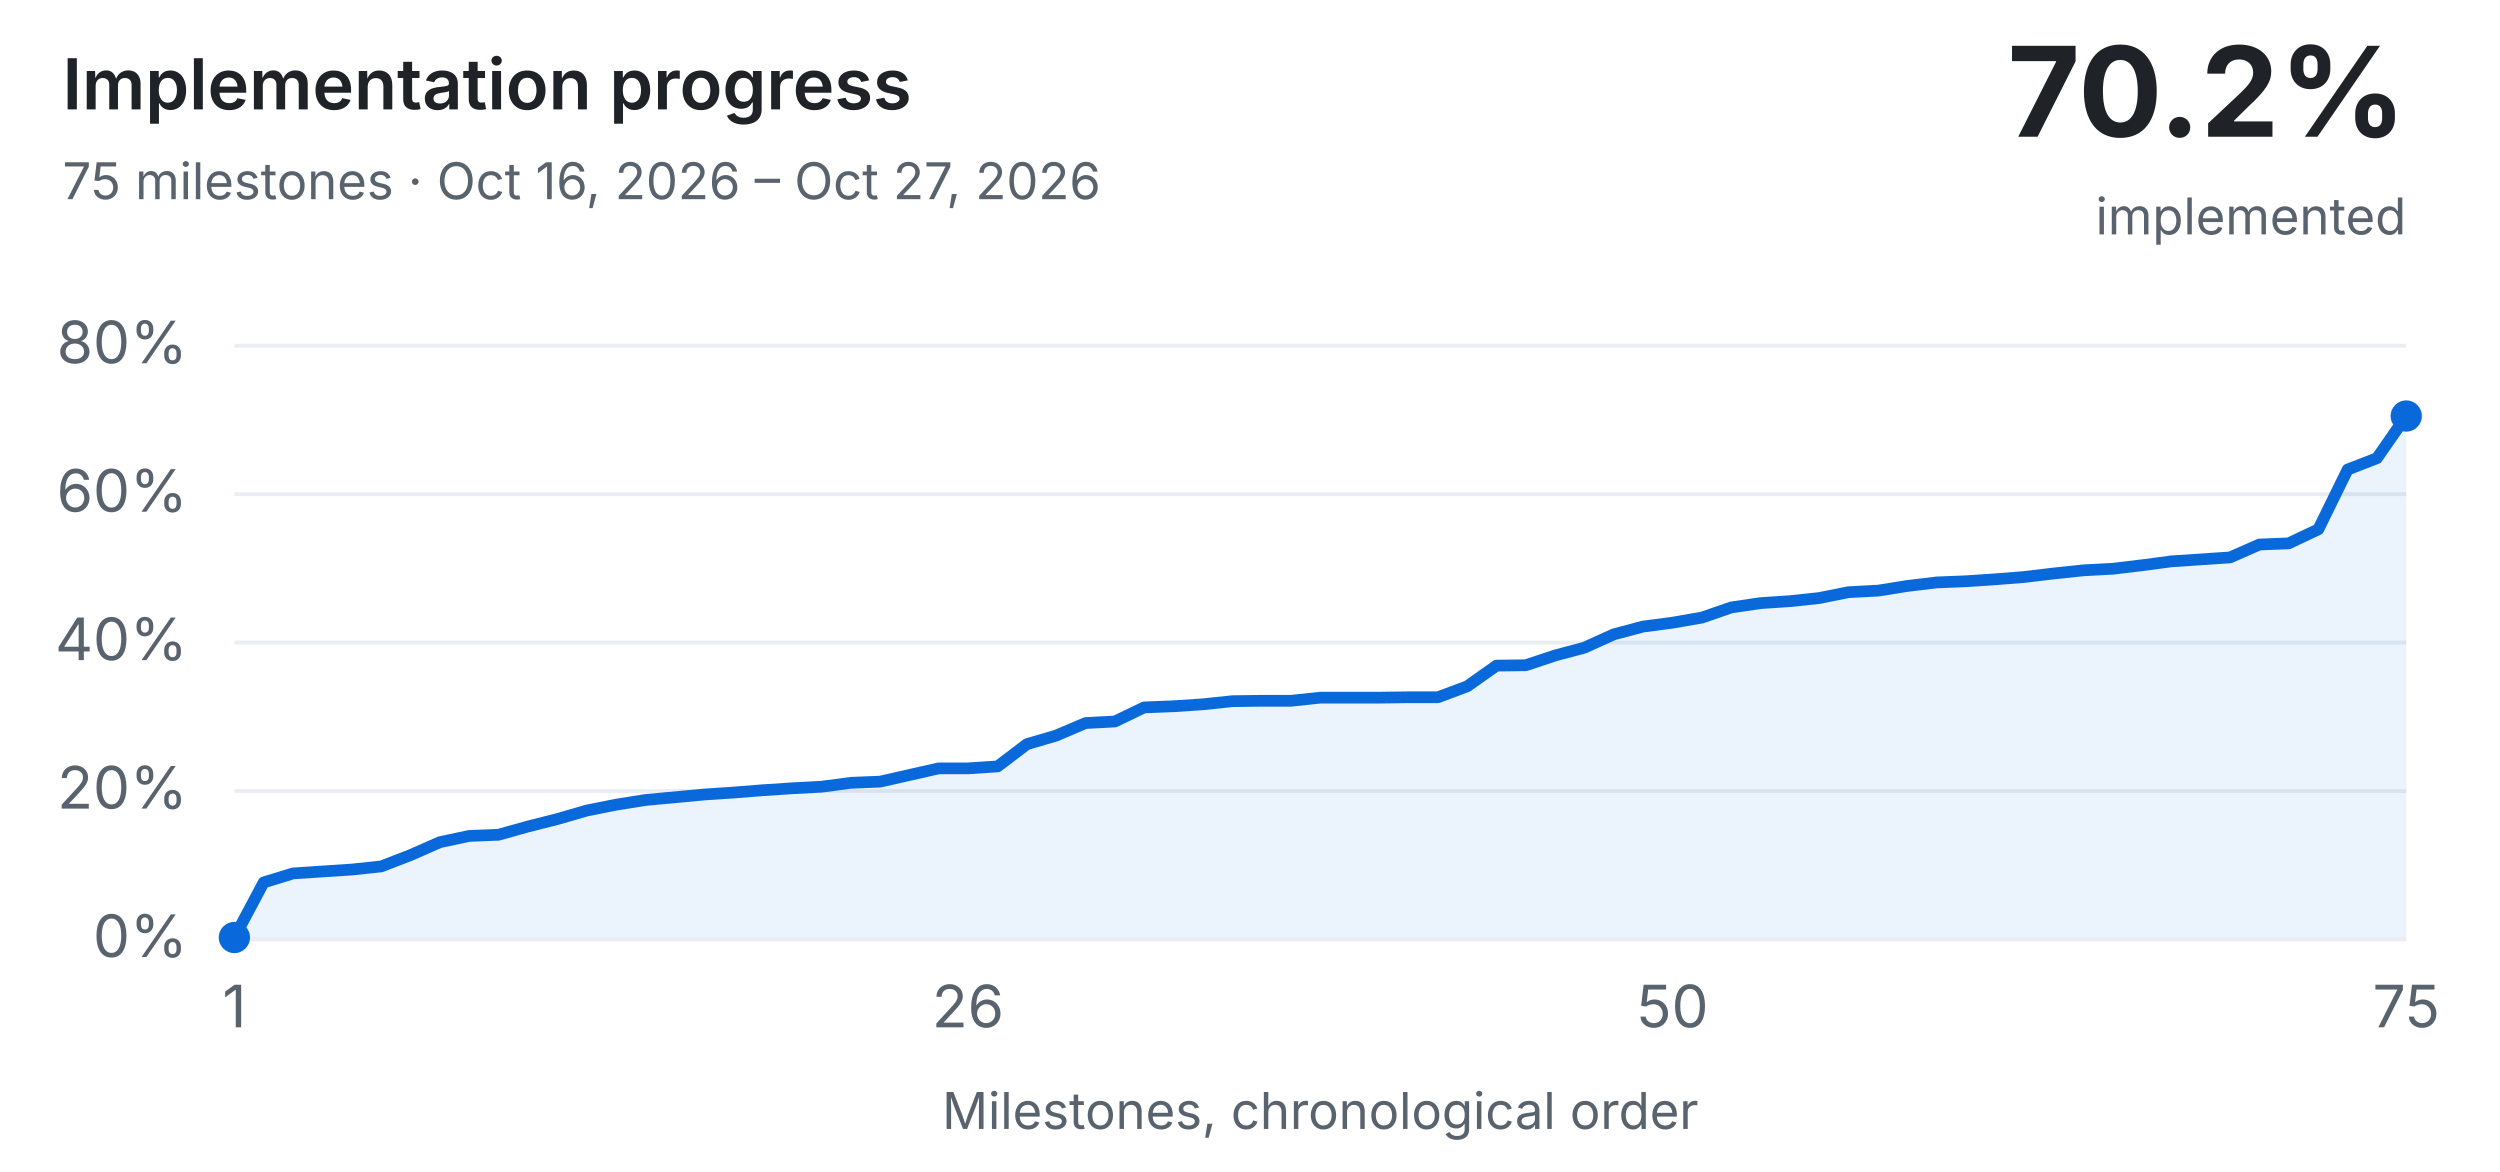
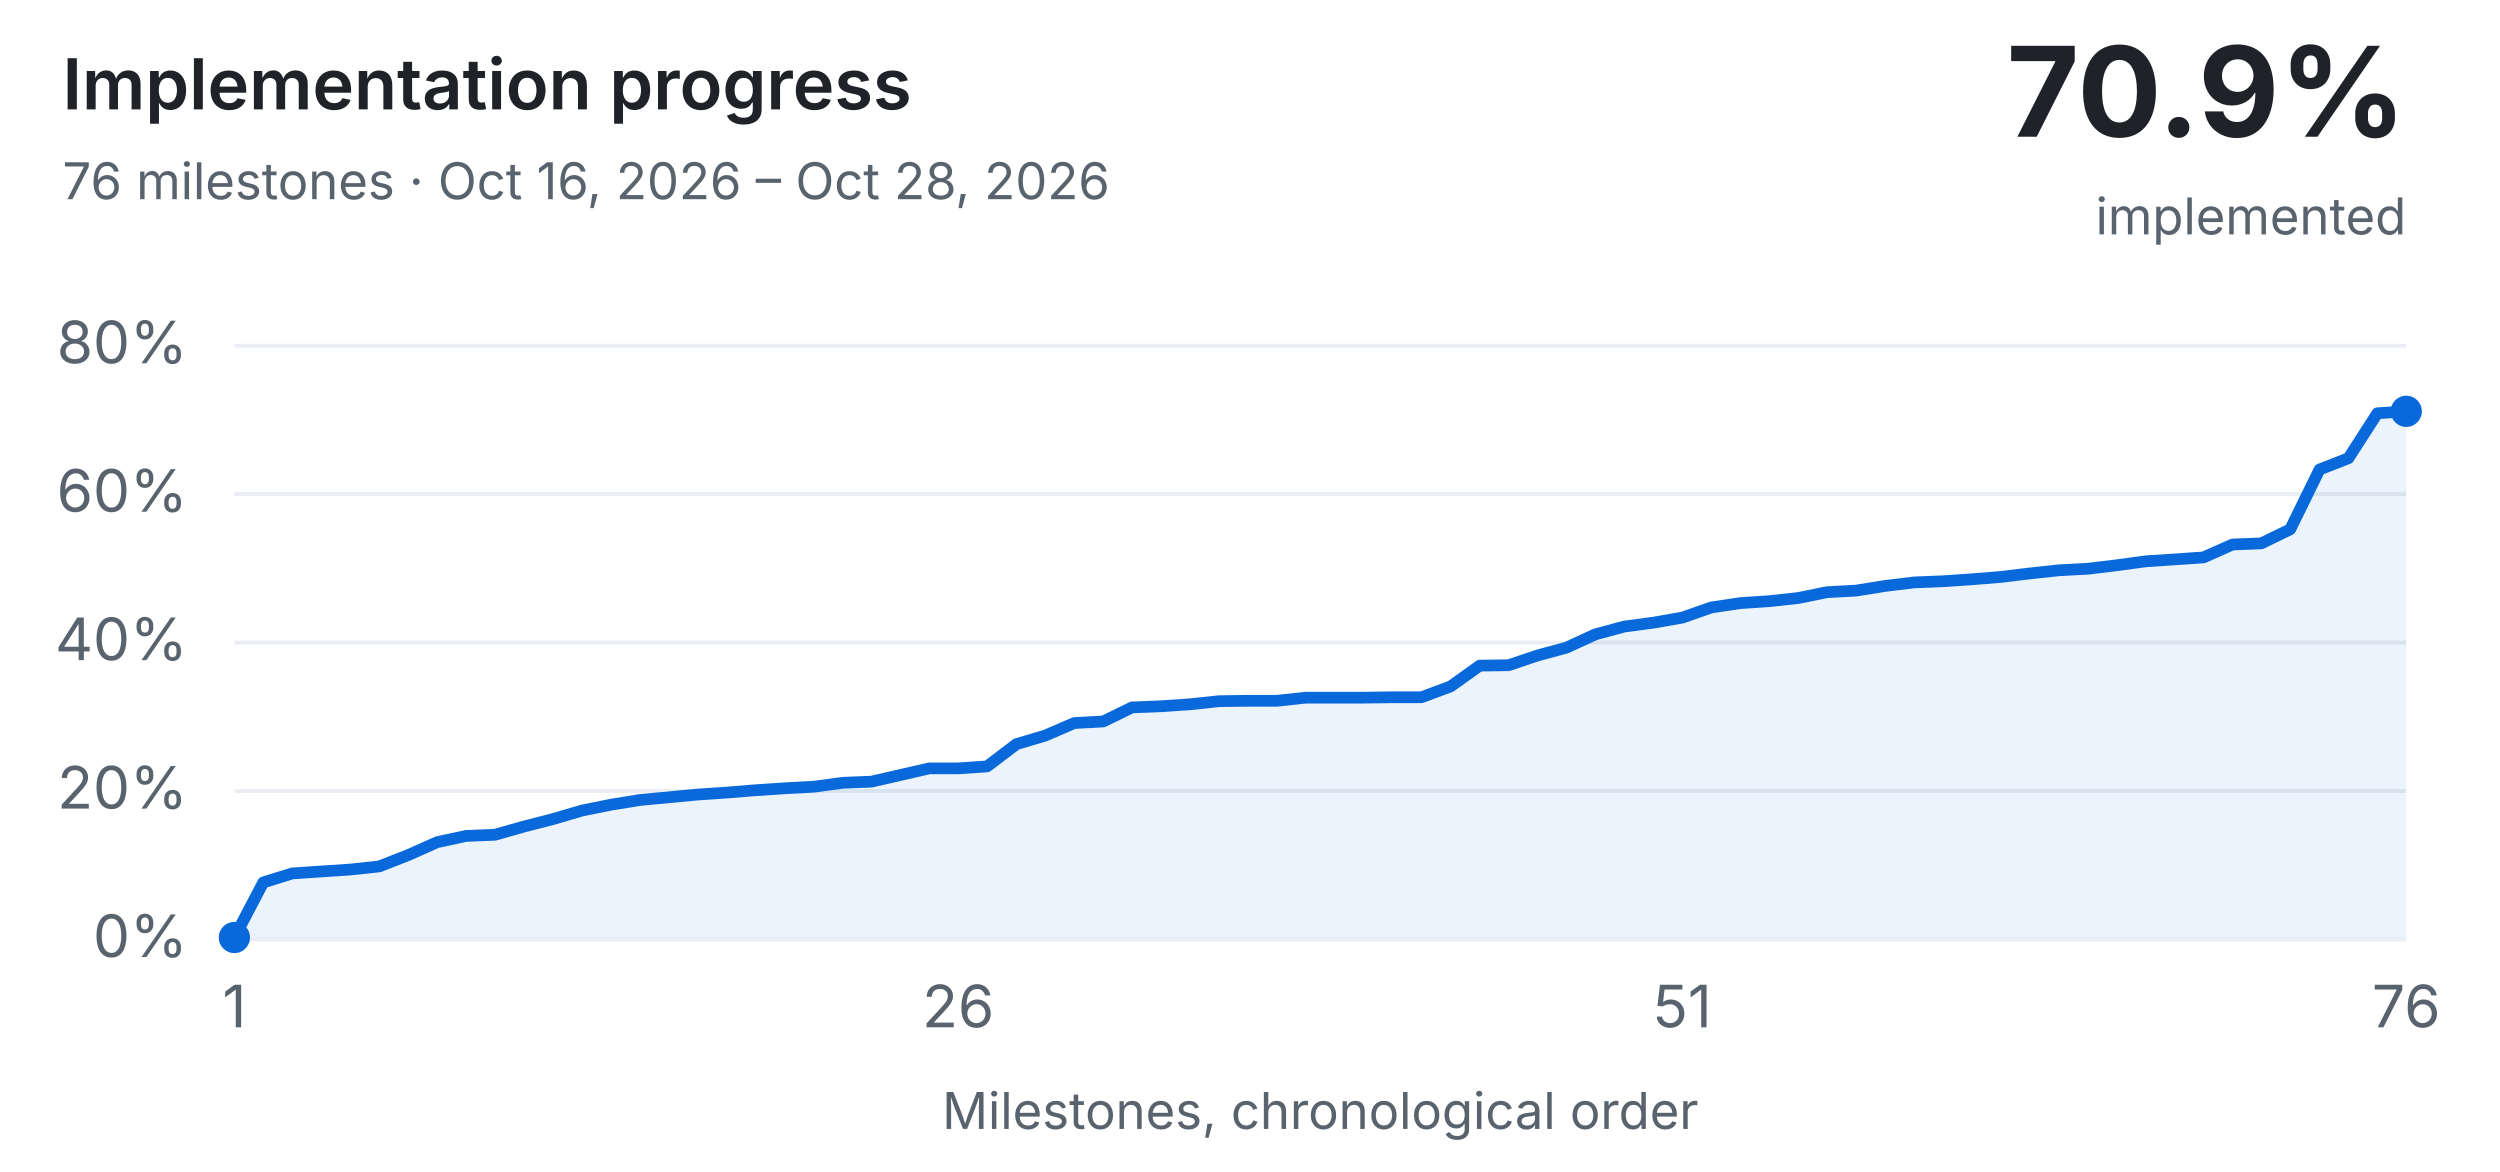
<svg xmlns="http://www.w3.org/2000/svg" width="640" height="300" viewBox="0 0 640 300" role="img" aria-labelledby="history-title history-description">
  <style>text{font:13px system-ui,-apple-system,Segoe UI,sans-serif;fill:#1f2328}.dim{fill:#59636e}.bg{fill:#eaeef2}.done{fill:#1a7f37}.part{fill:#d4a72c}.unchecked{fill:#0969da}@media (prefers-color-scheme:dark){text{fill:#e6edf3}.dim{fill:#9198a1}.bg{fill:#30363d}.done{fill:#3fb950}}</style>
  <style>
  .history-heading{font-size:18px;font-weight:600}
  .history-value{font-size:32px;font-weight:650}
  .history-axis{font-size:15px}
  .history-line{fill:none;stroke:#0969da;stroke-width:3;stroke-linecap:round;stroke-linejoin:round}
  .history-point,.history-area{fill:#0969da}
  .history-area{fill-opacity:.08}
  @media (prefers-color-scheme:dark){.history-line{stroke:#58a6ff}.history-point,.history-area{fill:#58a6ff}}
</style>
  <text class="history-heading" x="16" y="28">Implementation progress</text>
-   <text class="dim" x="16" y="51">75 milestones · Oct 16, 2026 – Oct 27, 2026</text>
-   <text class="history-value" x="616" y="35" text-anchor="end">70.2%</text>
+   <text class="dim" x="16" y="51">76 milestones · Oct 16, 2026 – Oct 28, 2026</text>
+   <text class="history-value" x="616" y="35" text-anchor="end">70.9%</text>
  <text class="dim" x="616" y="60" text-anchor="end">implemented</text>
  <rect class="bg" x="60" y="240.0" width="556" height="1" />
  <text class="dim history-axis" x="48" y="245.0" text-anchor="end">0%</text>
  <rect class="bg" x="60" y="202.0" width="556" height="1" />
  <text class="dim history-axis" x="48" y="207.0" text-anchor="end">20%</text>
  <rect class="bg" x="60" y="164.0" width="556" height="1" />
  <text class="dim history-axis" x="48" y="169.0" text-anchor="end">40%</text>
  <rect class="bg" x="60" y="126.0" width="556" height="1" />
  <text class="dim history-axis" x="48" y="131.0" text-anchor="end">60%</text>
  <rect class="bg" x="60" y="88.0" width="556" height="1" />
  <text class="dim history-axis" x="48" y="93.0" text-anchor="end">80%</text>
-   <polygon class="history-area" points="60.0,240 60.0,240.0 67.5,225.9 75.0,223.6 82.5,223.1 90.1,222.6 97.6,221.8 105.1,218.9 112.6,215.6 120.1,214.0 127.6,213.7 135.1,211.6 142.6,209.7 150.2,207.5 157.7,206.0 165.2,204.8 172.7,204.1 180.2,203.4 187.7,202.9 195.2,202.3 202.8,201.8 210.3,201.4 217.8,200.4 225.3,200.1 232.8,198.4 240.3,196.7 247.8,196.7 255.4,196.2 262.9,190.5 270.4,188.3 277.9,185.1 285.4,184.7 292.9,181.1 300.4,180.8 307.9,180.3 315.5,179.5 323.0,179.4 330.5,179.4 338.0,178.6 345.5,178.6 353.0,178.6 360.5,178.5 368.1,178.5 375.6,175.7 383.1,170.4 390.6,170.3 398.1,167.8 405.6,165.8 413.1,162.4 420.6,160.4 428.2,159.4 435.7,158.1 443.2,155.5 450.7,154.4 458.2,153.9 465.7,153.1 473.2,151.6 480.8,151.2 488.3,150.0 495.8,149.1 503.3,148.8 510.8,148.3 518.3,147.7 525.8,146.8 533.4,146.0 540.9,145.6 548.4,144.7 555.9,143.7 563.4,143.2 570.9,142.7 578.4,139.4 585.9,139.1 593.5,135.5 601.0,120.2 608.5,117.3 616.0,106.5 616.0,240" />
-   <polyline class="history-line" points="60.0,240.0 67.5,225.9 75.0,223.6 82.5,223.1 90.1,222.6 97.6,221.8 105.1,218.9 112.6,215.6 120.1,214.0 127.6,213.7 135.1,211.6 142.6,209.7 150.2,207.5 157.7,206.0 165.2,204.8 172.7,204.1 180.2,203.4 187.7,202.9 195.2,202.3 202.8,201.8 210.3,201.4 217.8,200.4 225.3,200.1 232.8,198.4 240.3,196.7 247.8,196.7 255.4,196.2 262.9,190.5 270.4,188.3 277.9,185.1 285.4,184.7 292.9,181.1 300.4,180.8 307.9,180.3 315.5,179.5 323.0,179.4 330.5,179.4 338.0,178.6 345.5,178.6 353.0,178.6 360.5,178.5 368.1,178.5 375.6,175.7 383.1,170.4 390.6,170.3 398.1,167.8 405.6,165.8 413.1,162.4 420.6,160.4 428.2,159.4 435.7,158.1 443.2,155.5 450.7,154.4 458.2,153.9 465.7,153.1 473.2,151.6 480.8,151.2 488.3,150.0 495.8,149.1 503.3,148.8 510.8,148.3 518.3,147.7 525.8,146.8 533.4,146.0 540.9,145.6 548.4,144.7 555.9,143.7 563.4,143.2 570.9,142.7 578.4,139.4 585.9,139.1 593.5,135.5 601.0,120.2 608.5,117.3 616.0,106.5" />
+   <polygon class="history-area" points="60.0,240 60.0,240.0 67.4,225.9 74.8,223.6 82.2,223.1 89.7,222.6 97.1,221.8 104.5,218.9 111.9,215.6 119.3,214.0 126.7,213.7 134.1,211.6 141.5,209.7 149.0,207.5 156.4,206.0 163.8,204.8 171.2,204.1 178.6,203.4 186.0,202.9 193.4,202.3 200.9,201.8 208.3,201.4 215.7,200.4 223.1,200.1 230.5,198.4 237.9,196.7 245.3,196.7 252.7,196.2 260.2,190.5 267.6,188.3 275.0,185.1 282.4,184.7 289.8,181.1 297.2,180.8 304.6,180.3 312.1,179.5 319.5,179.4 326.9,179.4 334.3,178.6 341.7,178.6 349.1,178.6 356.5,178.5 363.9,178.5 371.4,175.7 378.8,170.4 386.2,170.3 393.6,167.8 401.0,165.8 408.4,162.4 415.8,160.4 423.3,159.4 430.7,158.1 438.1,155.5 445.5,154.4 452.9,153.9 460.3,153.1 467.7,151.6 475.1,151.2 482.6,150.0 490.0,149.1 497.4,148.8 504.8,148.3 512.2,147.7 519.6,146.8 527.0,146.0 534.5,145.6 541.9,144.7 549.3,143.7 556.7,143.2 564.1,142.7 571.5,139.4 578.9,139.1 586.3,135.5 593.8,120.2 601.2,117.3 608.6,105.8 616.0,105.3 616.0,240" />
+   <polyline class="history-line" points="60.0,240.0 67.4,225.9 74.8,223.6 82.2,223.1 89.7,222.6 97.1,221.8 104.5,218.9 111.9,215.6 119.3,214.0 126.7,213.7 134.1,211.6 141.5,209.7 149.0,207.5 156.4,206.0 163.8,204.8 171.2,204.1 178.6,203.4 186.0,202.9 193.4,202.3 200.9,201.8 208.3,201.4 215.7,200.4 223.1,200.1 230.5,198.4 237.9,196.7 245.3,196.7 252.7,196.2 260.2,190.5 267.6,188.3 275.0,185.1 282.4,184.7 289.8,181.1 297.2,180.8 304.6,180.3 312.1,179.5 319.5,179.4 326.9,179.4 334.3,178.6 341.7,178.6 349.1,178.6 356.5,178.5 363.9,178.5 371.4,175.7 378.8,170.4 386.2,170.3 393.6,167.8 401.0,165.8 408.4,162.4 415.8,160.4 423.3,159.4 430.7,158.1 438.1,155.5 445.5,154.4 452.9,153.9 460.3,153.1 467.7,151.6 475.1,151.2 482.6,150.0 490.0,149.1 497.4,148.8 504.8,148.3 512.2,147.7 519.6,146.8 527.0,146.0 534.5,145.6 541.9,144.7 549.3,143.7 556.7,143.2 564.1,142.7 571.5,139.4 578.9,139.1 586.3,135.5 593.8,120.2 601.2,117.3 608.6,105.8 616.0,105.3" />
  <circle class="history-point" cx="60.0" cy="240.0" r="4" />
-   <circle fill="transparent" cx="67.5" cy="225.9" r="3" />
-   <circle fill="transparent" cx="75.0" cy="223.6" r="3" />
-   <circle fill="transparent" cx="82.5" cy="223.1" r="3" />
-   <circle fill="transparent" cx="90.1" cy="222.6" r="3" />
-   <circle fill="transparent" cx="97.6" cy="221.8" r="3" />
-   <circle fill="transparent" cx="105.1" cy="218.9" r="3" />
-   <circle fill="transparent" cx="112.6" cy="215.6" r="3" />
-   <circle fill="transparent" cx="120.1" cy="214.0" r="3" />
-   <circle fill="transparent" cx="127.6" cy="213.7" r="3" />
-   <circle fill="transparent" cx="135.1" cy="211.6" r="3" />
-   <circle fill="transparent" cx="142.6" cy="209.7" r="3" />
-   <circle fill="transparent" cx="150.2" cy="207.5" r="3" />
-   <circle fill="transparent" cx="157.7" cy="206.0" r="3" />
-   <circle fill="transparent" cx="165.2" cy="204.8" r="3" />
-   <circle fill="transparent" cx="172.7" cy="204.1" r="3" />
-   <circle fill="transparent" cx="180.2" cy="203.4" r="3" />
-   <circle fill="transparent" cx="187.7" cy="202.9" r="3" />
-   <circle fill="transparent" cx="195.2" cy="202.3" r="3" />
-   <circle fill="transparent" cx="202.8" cy="201.8" r="3" />
-   <circle fill="transparent" cx="210.3" cy="201.4" r="3" />
-   <circle fill="transparent" cx="217.8" cy="200.4" r="3" />
-   <circle fill="transparent" cx="225.3" cy="200.1" r="3" />
-   <circle fill="transparent" cx="232.8" cy="198.4" r="3" />
-   <circle fill="transparent" cx="240.3" cy="196.7" r="3" />
-   <circle fill="transparent" cx="247.8" cy="196.7" r="3" />
-   <circle fill="transparent" cx="255.4" cy="196.2" r="3" />
-   <circle fill="transparent" cx="262.9" cy="190.5" r="3" />
-   <circle fill="transparent" cx="270.4" cy="188.3" r="3" />
-   <circle fill="transparent" cx="277.9" cy="185.1" r="3" />
-   <circle fill="transparent" cx="285.4" cy="184.7" r="3" />
-   <circle fill="transparent" cx="292.9" cy="181.1" r="3" />
-   <circle fill="transparent" cx="300.4" cy="180.8" r="3" />
-   <circle fill="transparent" cx="307.9" cy="180.3" r="3" />
-   <circle fill="transparent" cx="315.5" cy="179.5" r="3" />
-   <circle fill="transparent" cx="323.0" cy="179.4" r="3" />
-   <circle fill="transparent" cx="330.5" cy="179.4" r="3" />
-   <circle fill="transparent" cx="338.0" cy="178.6" r="3" />
-   <circle fill="transparent" cx="345.5" cy="178.6" r="3" />
-   <circle fill="transparent" cx="353.0" cy="178.6" r="3" />
-   <circle fill="transparent" cx="360.5" cy="178.5" r="3" />
-   <circle fill="transparent" cx="368.1" cy="178.5" r="3" />
-   <circle fill="transparent" cx="375.6" cy="175.7" r="3" />
-   <circle fill="transparent" cx="383.1" cy="170.4" r="3" />
-   <circle fill="transparent" cx="390.6" cy="170.3" r="3" />
-   <circle fill="transparent" cx="398.1" cy="167.8" r="3" />
-   <circle fill="transparent" cx="405.6" cy="165.8" r="3" />
-   <circle fill="transparent" cx="413.1" cy="162.4" r="3" />
-   <circle fill="transparent" cx="420.6" cy="160.4" r="3" />
-   <circle fill="transparent" cx="428.2" cy="159.4" r="3" />
-   <circle fill="transparent" cx="435.7" cy="158.1" r="3" />
-   <circle fill="transparent" cx="443.2" cy="155.5" r="3" />
-   <circle fill="transparent" cx="450.7" cy="154.4" r="3" />
-   <circle fill="transparent" cx="458.2" cy="153.9" r="3" />
-   <circle fill="transparent" cx="465.7" cy="153.1" r="3" />
-   <circle fill="transparent" cx="473.2" cy="151.6" r="3" />
-   <circle fill="transparent" cx="480.8" cy="151.2" r="3" />
-   <circle fill="transparent" cx="488.3" cy="150.0" r="3" />
-   <circle fill="transparent" cx="495.8" cy="149.1" r="3" />
-   <circle fill="transparent" cx="503.3" cy="148.8" r="3" />
-   <circle fill="transparent" cx="510.8" cy="148.3" r="3" />
-   <circle fill="transparent" cx="518.3" cy="147.7" r="3" />
-   <circle fill="transparent" cx="525.8" cy="146.8" r="3" />
-   <circle fill="transparent" cx="533.4" cy="146.0" r="3" />
-   <circle fill="transparent" cx="540.9" cy="145.6" r="3" />
-   <circle fill="transparent" cx="548.4" cy="144.7" r="3" />
-   <circle fill="transparent" cx="555.9" cy="143.7" r="3" />
-   <circle fill="transparent" cx="563.4" cy="143.2" r="3" />
-   <circle fill="transparent" cx="570.9" cy="142.7" r="3" />
-   <circle fill="transparent" cx="578.4" cy="139.4" r="3" />
-   <circle fill="transparent" cx="585.9" cy="139.1" r="3" />
-   <circle fill="transparent" cx="593.5" cy="135.5" r="3" />
-   <circle fill="transparent" cx="601.0" cy="120.2" r="3" />
-   <circle fill="transparent" cx="608.5" cy="117.3" r="3" />
-   <circle class="history-point" cx="616.0" cy="106.5" r="4" />
+   <circle fill="transparent" cx="67.4" cy="225.9" r="3" />
+   <circle fill="transparent" cx="74.8" cy="223.6" r="3" />
+   <circle fill="transparent" cx="82.2" cy="223.1" r="3" />
+   <circle fill="transparent" cx="89.7" cy="222.6" r="3" />
+   <circle fill="transparent" cx="97.1" cy="221.8" r="3" />
+   <circle fill="transparent" cx="104.5" cy="218.9" r="3" />
+   <circle fill="transparent" cx="111.9" cy="215.6" r="3" />
+   <circle fill="transparent" cx="119.3" cy="214.0" r="3" />
+   <circle fill="transparent" cx="126.7" cy="213.7" r="3" />
+   <circle fill="transparent" cx="134.1" cy="211.6" r="3" />
+   <circle fill="transparent" cx="141.5" cy="209.7" r="3" />
+   <circle fill="transparent" cx="149.0" cy="207.5" r="3" />
+   <circle fill="transparent" cx="156.4" cy="206.0" r="3" />
+   <circle fill="transparent" cx="163.8" cy="204.8" r="3" />
+   <circle fill="transparent" cx="171.2" cy="204.1" r="3" />
+   <circle fill="transparent" cx="178.6" cy="203.4" r="3" />
+   <circle fill="transparent" cx="186.0" cy="202.9" r="3" />
+   <circle fill="transparent" cx="193.4" cy="202.3" r="3" />
+   <circle fill="transparent" cx="200.9" cy="201.8" r="3" />
+   <circle fill="transparent" cx="208.3" cy="201.4" r="3" />
+   <circle fill="transparent" cx="215.7" cy="200.4" r="3" />
+   <circle fill="transparent" cx="223.1" cy="200.1" r="3" />
+   <circle fill="transparent" cx="230.5" cy="198.4" r="3" />
+   <circle fill="transparent" cx="237.9" cy="196.7" r="3" />
+   <circle fill="transparent" cx="245.3" cy="196.7" r="3" />
+   <circle fill="transparent" cx="252.7" cy="196.2" r="3" />
+   <circle fill="transparent" cx="260.2" cy="190.5" r="3" />
+   <circle fill="transparent" cx="267.6" cy="188.3" r="3" />
+   <circle fill="transparent" cx="275.0" cy="185.1" r="3" />
+   <circle fill="transparent" cx="282.4" cy="184.7" r="3" />
+   <circle fill="transparent" cx="289.8" cy="181.1" r="3" />
+   <circle fill="transparent" cx="297.2" cy="180.8" r="3" />
+   <circle fill="transparent" cx="304.6" cy="180.3" r="3" />
+   <circle fill="transparent" cx="312.1" cy="179.5" r="3" />
+   <circle fill="transparent" cx="319.5" cy="179.4" r="3" />
+   <circle fill="transparent" cx="326.9" cy="179.4" r="3" />
+   <circle fill="transparent" cx="334.3" cy="178.6" r="3" />
+   <circle fill="transparent" cx="341.7" cy="178.6" r="3" />
+   <circle fill="transparent" cx="349.1" cy="178.6" r="3" />
+   <circle fill="transparent" cx="356.5" cy="178.5" r="3" />
+   <circle fill="transparent" cx="363.9" cy="178.5" r="3" />
+   <circle fill="transparent" cx="371.4" cy="175.7" r="3" />
+   <circle fill="transparent" cx="378.8" cy="170.4" r="3" />
+   <circle fill="transparent" cx="386.2" cy="170.3" r="3" />
+   <circle fill="transparent" cx="393.6" cy="167.8" r="3" />
+   <circle fill="transparent" cx="401.0" cy="165.8" r="3" />
+   <circle fill="transparent" cx="408.4" cy="162.4" r="3" />
+   <circle fill="transparent" cx="415.8" cy="160.4" r="3" />
+   <circle fill="transparent" cx="423.3" cy="159.4" r="3" />
+   <circle fill="transparent" cx="430.7" cy="158.1" r="3" />
+   <circle fill="transparent" cx="438.1" cy="155.5" r="3" />
+   <circle fill="transparent" cx="445.5" cy="154.4" r="3" />
+   <circle fill="transparent" cx="452.9" cy="153.9" r="3" />
+   <circle fill="transparent" cx="460.3" cy="153.1" r="3" />
+   <circle fill="transparent" cx="467.7" cy="151.6" r="3" />
+   <circle fill="transparent" cx="475.1" cy="151.2" r="3" />
+   <circle fill="transparent" cx="482.6" cy="150.0" r="3" />
+   <circle fill="transparent" cx="490.0" cy="149.1" r="3" />
+   <circle fill="transparent" cx="497.4" cy="148.8" r="3" />
+   <circle fill="transparent" cx="504.8" cy="148.3" r="3" />
+   <circle fill="transparent" cx="512.2" cy="147.7" r="3" />
+   <circle fill="transparent" cx="519.6" cy="146.8" r="3" />
+   <circle fill="transparent" cx="527.0" cy="146.0" r="3" />
+   <circle fill="transparent" cx="534.5" cy="145.6" r="3" />
+   <circle fill="transparent" cx="541.9" cy="144.7" r="3" />
+   <circle fill="transparent" cx="549.3" cy="143.7" r="3" />
+   <circle fill="transparent" cx="556.7" cy="143.2" r="3" />
+   <circle fill="transparent" cx="564.1" cy="142.7" r="3" />
+   <circle fill="transparent" cx="571.5" cy="139.4" r="3" />
+   <circle fill="transparent" cx="578.9" cy="139.1" r="3" />
+   <circle fill="transparent" cx="586.3" cy="135.5" r="3" />
+   <circle fill="transparent" cx="593.8" cy="120.2" r="3" />
+   <circle fill="transparent" cx="601.2" cy="117.3" r="3" />
+   <circle fill="transparent" cx="608.6" cy="105.8" r="3" />
+   <circle class="history-point" cx="616.0" cy="105.3" r="4" />
  <text class="dim history-axis" x="60.0" y="263" text-anchor="middle">1</text>
-   <text class="dim history-axis" x="247.8" y="263" text-anchor="middle">26</text>
-   <text class="dim history-axis" x="428.2" y="263" text-anchor="middle">50</text>
-   <text class="dim history-axis" x="616.0" y="263" text-anchor="middle">75</text>
+   <text class="dim history-axis" x="245.3" y="263" text-anchor="middle">26</text>
+   <text class="dim history-axis" x="430.7" y="263" text-anchor="middle">51</text>
+   <text class="dim history-axis" x="616.0" y="263" text-anchor="middle">76</text>
  <text class="dim" x="338" y="289" text-anchor="middle">Milestones, chronological order</text>
</svg>
